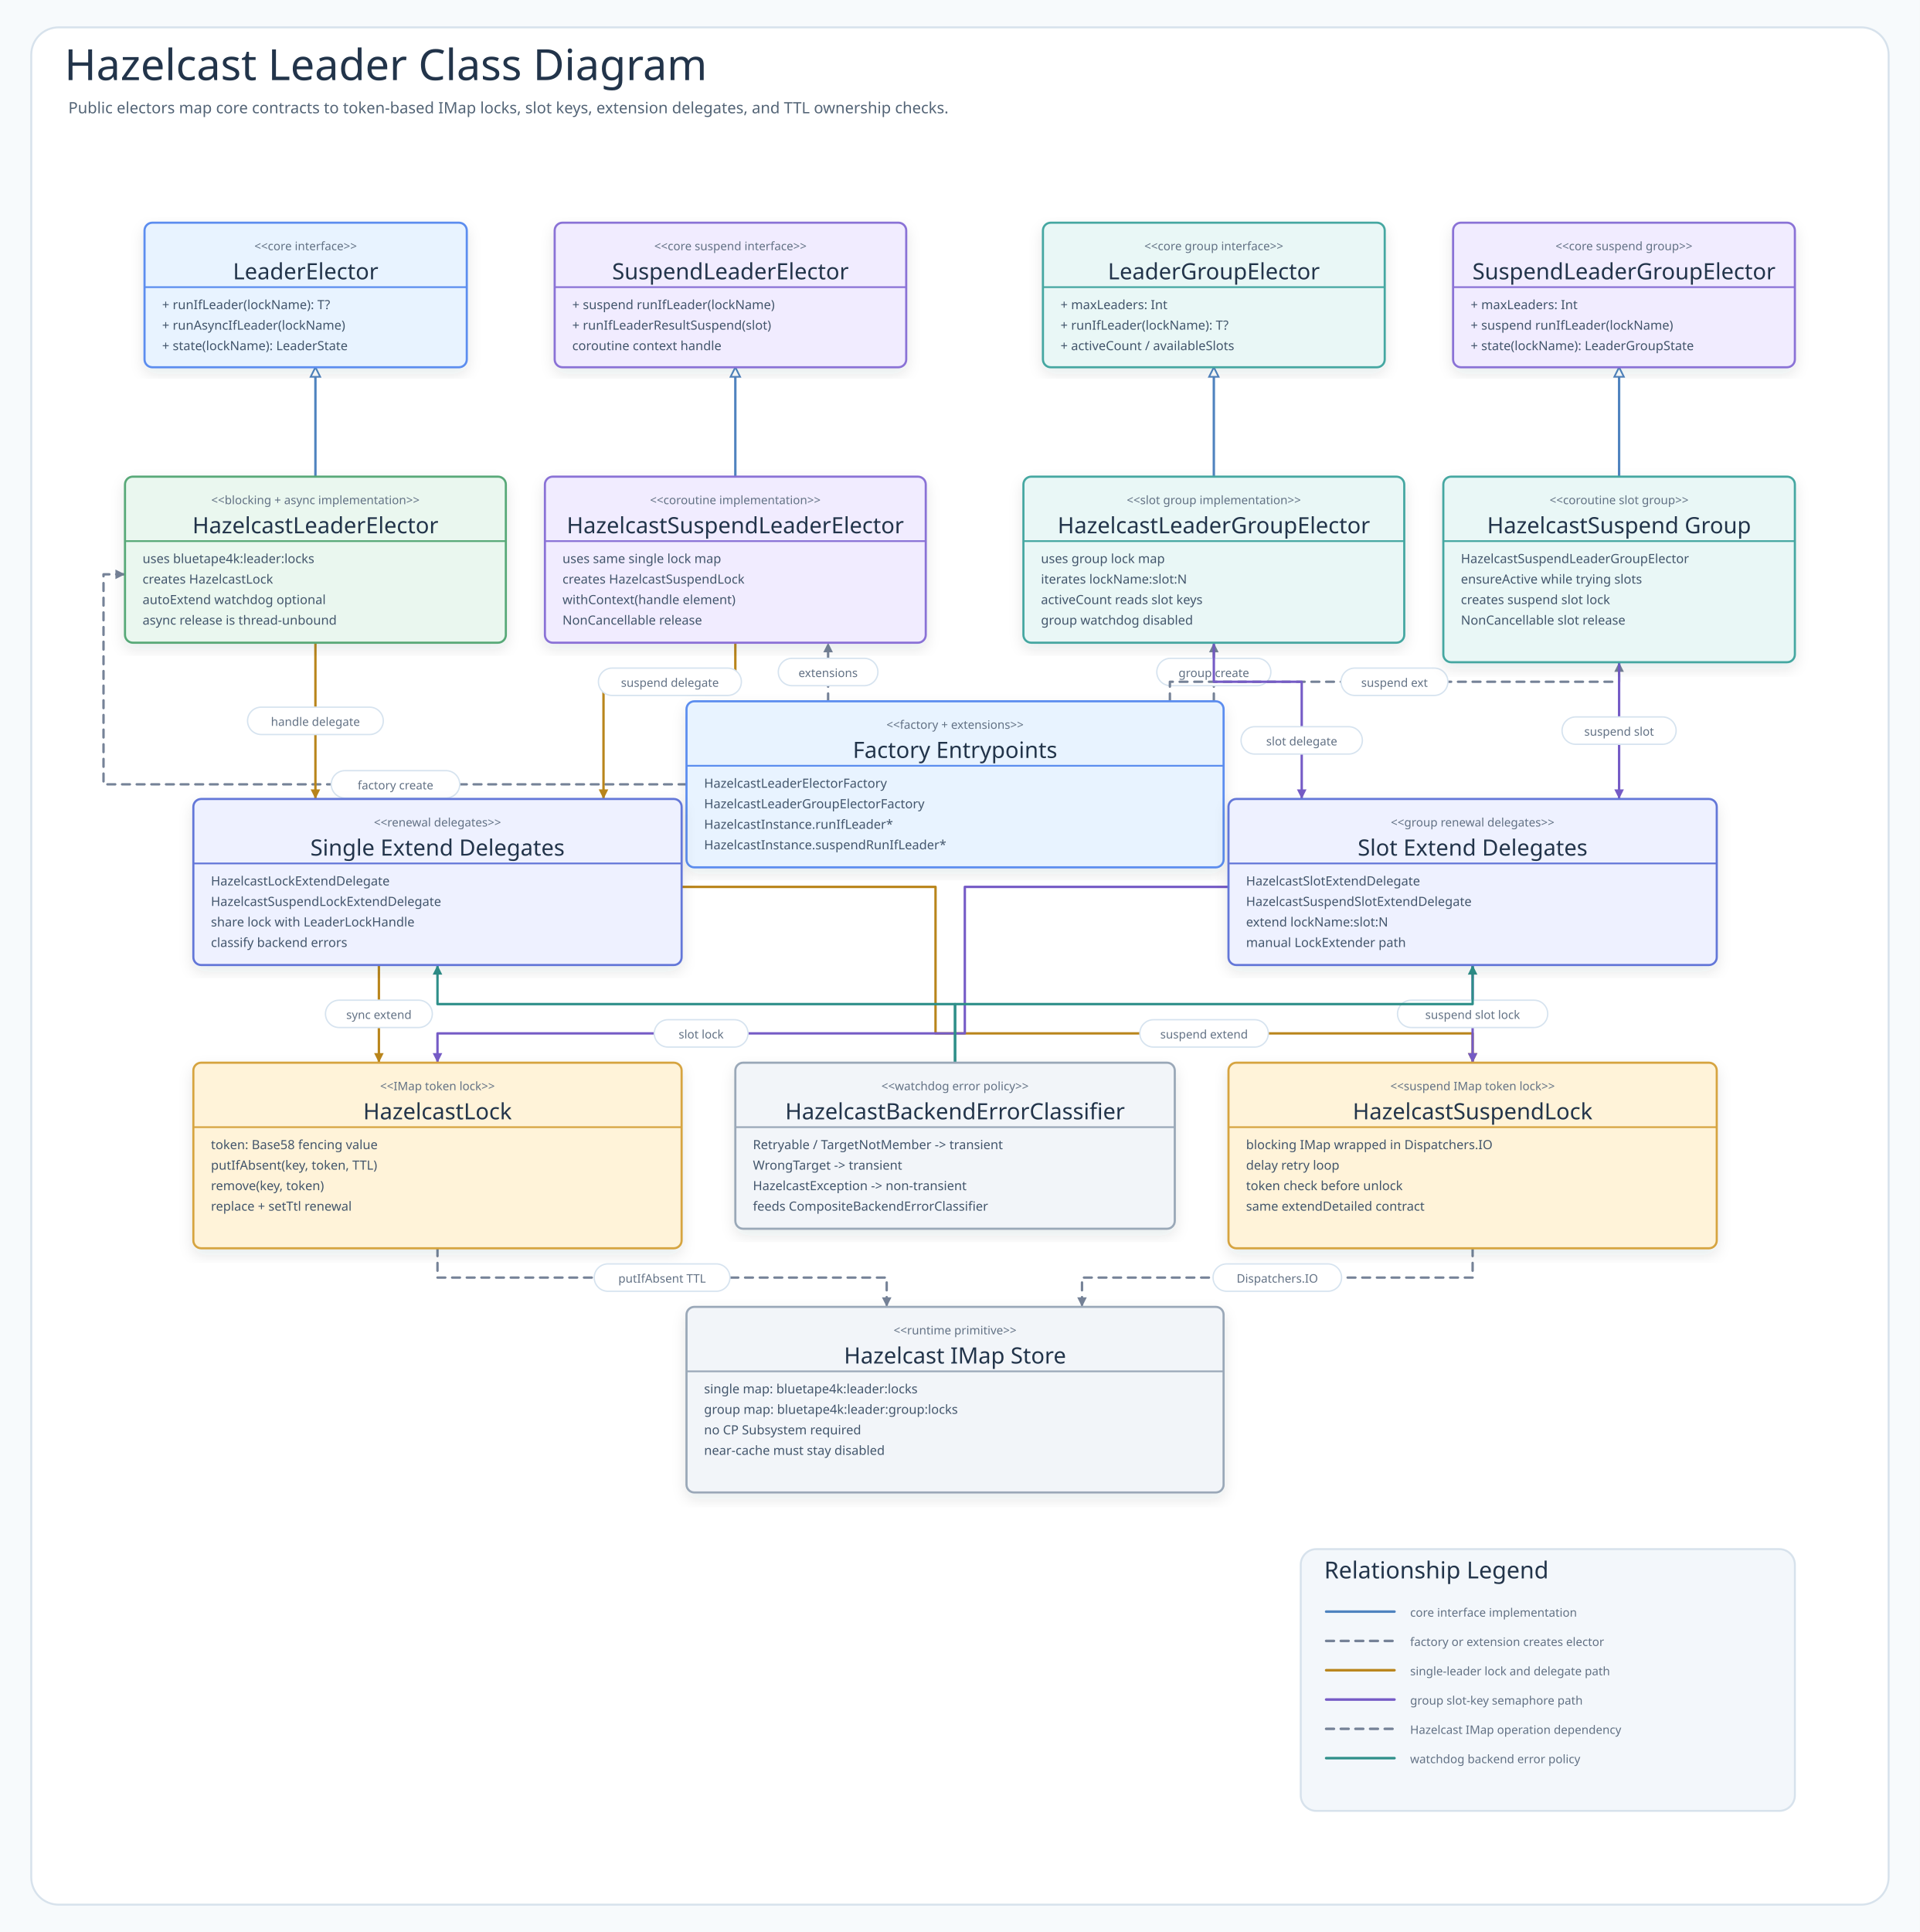
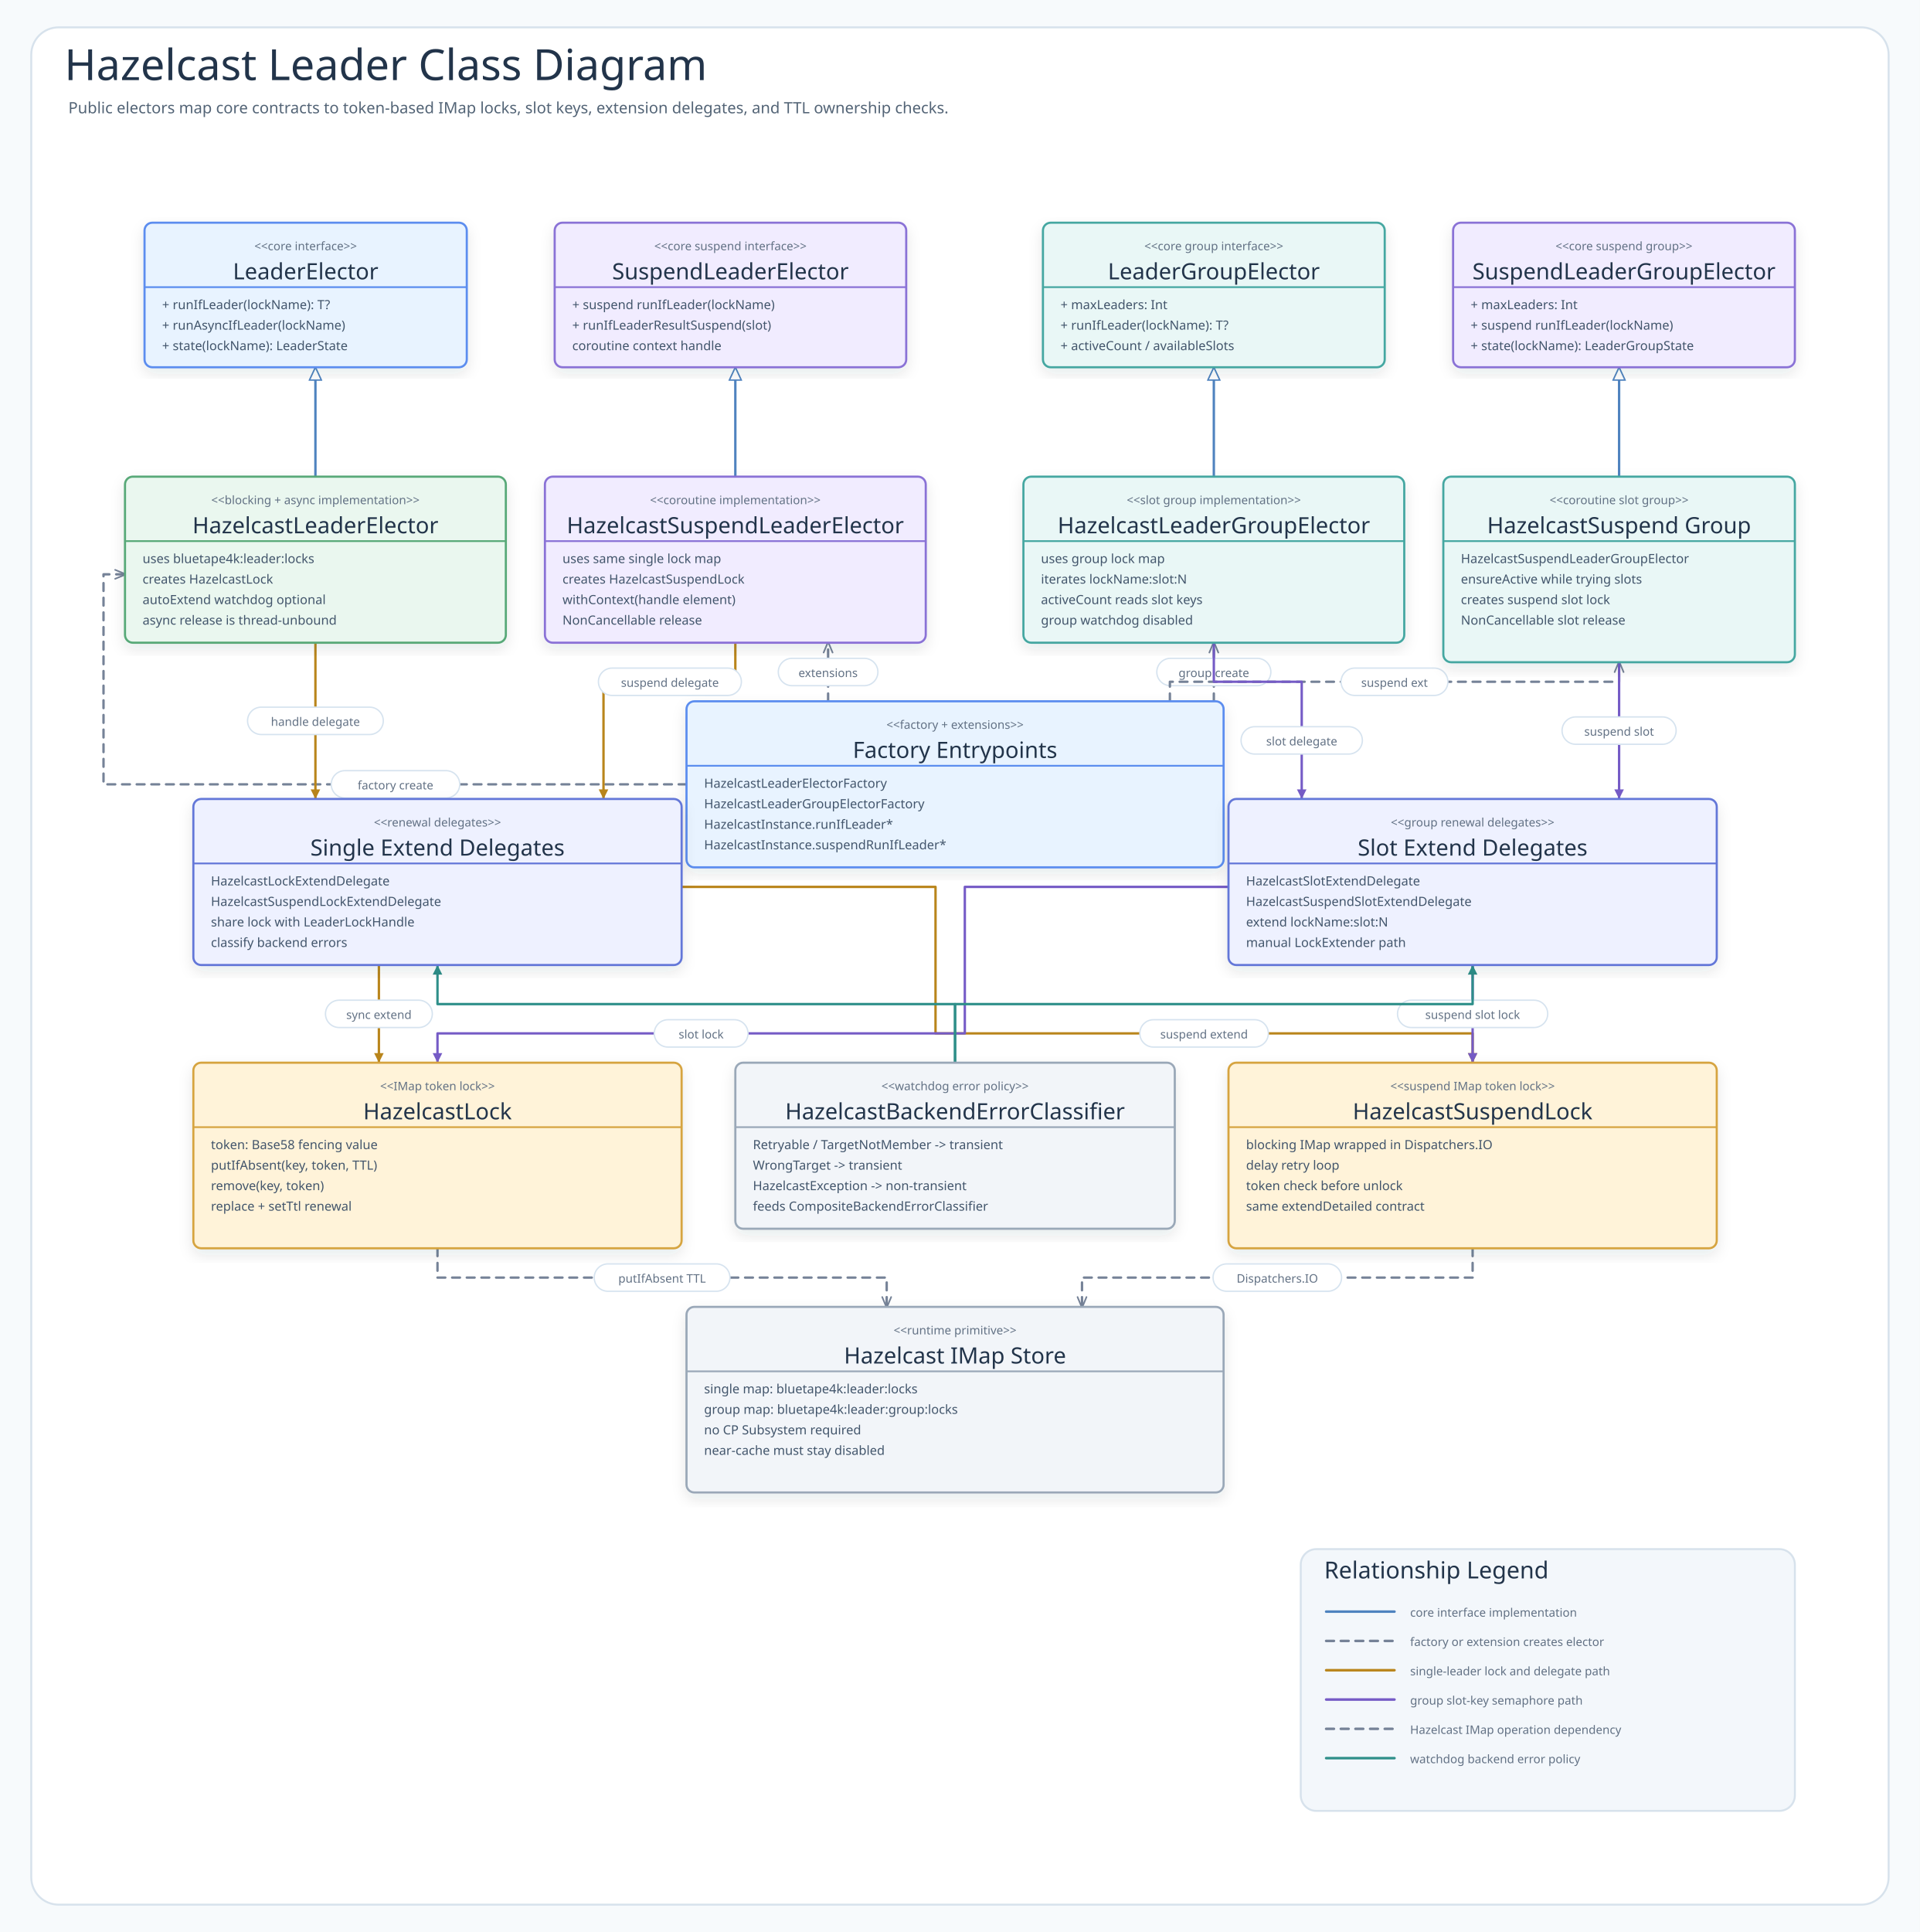
- <svg xmlns="http://www.w3.org/2000/svg" width="1966" height="1978" viewBox="0 0 1966 1978" role="img" aria-labelledby="title desc" data-intent="Help Hazelcast users understand that this module does not use CP Subsystem locks: public blocking, async, virtual-thread-safe, and coroutine electors delegate to token-owned Hazelcast IMap entries; group election simulates maxLeaders with slot keys; extension delegates and watchdog renewal share the same lock reference; and near-cache or too-short leaseTime can break ownership assumptions." data-evidence="kind=class; best-practice=class-diagram-style-v3; rejected-patterns=relationship-heavy-grid,card-penetrating-connector,inheritance-arrow-not-on-parent,undifferentiated-class-route-overlap" data-source-read="leader-hazelcast/README.md; leader-hazelcast/src/main/kotlin/io/bluetape4k/leader/hazelcast/HazelcastLeaderElector.kt; HazelcastLeaderGroupElector.kt; HazelcastSuspendLeaderElector.kt; HazelcastSuspendLeaderGroupElector.kt; HazelcastLeaderElectorFactory.kt; HazelcastLeaderGroupElectorFactory.kt; lock/HazelcastLock.kt; lock/HazelcastSuspendLock.kt; internal/HazelcastLockExtendDelegate.kt; HazelcastSlotExtendDelegate.kt; HazelcastSuspendLockExtendDelegate.kt; HazelcastSuspendSlotExtendDelegate.kt; HazelcastBackendErrorClassifier.kt">
+ <svg xmlns="http://www.w3.org/2000/svg" width="1966" height="1978" viewBox="0 0 1966 1978" role="img" aria-labelledby="title desc">
  <defs>
    <filter id="shadow" x="-8%" y="-8%" width="116%" height="116%">
      <feDropShadow dx="0" dy="6" stdDeviation="7" flood-color="#203040" flood-opacity="0.10" />
    </filter>
    <marker id="arrow-call" markerWidth="5" markerHeight="5" refX="4.5" refY="2.5" orient="auto" markerUnits="strokeWidth">
      <path d="M 0.5 0.5 L 4.5 2.5 L 0.5 4.5 Z" fill="#4F83BF" />
    </marker>
    <marker id="arrow-success" markerWidth="5" markerHeight="5" refX="4.5" refY="2.5" orient="auto" markerUnits="strokeWidth">
      <path d="M 0.5 0.5 L 4.5 2.5 L 0.5 4.5 Z" fill="#3E9868" />
    </marker>
    <marker id="arrow-skip" markerWidth="5" markerHeight="5" refX="4.5" refY="2.5" orient="auto" markerUnits="strokeWidth">
      <path d="M 0.5 0.5 L 4.5 2.5 L 0.5 4.5 Z" fill="#C94D68" />
    </marker>
    <marker id="arrow-contention" markerWidth="5" markerHeight="5" refX="4.5" refY="2.5" orient="auto" markerUnits="strokeWidth">
      <path d="M 0.5 0.5 L 4.5 2.5 L 0.5 4.5 Z" fill="#B9851B" />
    </marker>
    <marker id="arrow-release" markerWidth="5" markerHeight="5" refX="4.5" refY="2.5" orient="auto" markerUnits="strokeWidth">
      <path d="M 0.5 0.5 L 4.5 2.5 L 0.5 4.5 Z" fill="#755BC6" />
    </marker>
    <marker id="arrow-retry" markerWidth="5" markerHeight="5" refX="4.5" refY="2.5" orient="auto" markerUnits="strokeWidth">
      <path d="M 0.5 0.5 L 4.5 2.5 L 0.5 4.5 Z" fill="#4F63C7" />
    </marker>
    <marker id="arrow-dependency" markerWidth="5" markerHeight="5" refX="4.5" refY="2.5" orient="auto" markerUnits="strokeWidth">
      <path d="M 0.5 0.5 L 4.5 2.5 L 0.5 4.5 Z" fill="#2E8F89" />
    </marker>
    <marker id="arrow-metric" markerWidth="5" markerHeight="5" refX="4.5" refY="2.5" orient="auto" markerUnits="strokeWidth">
      <path d="M 0.5 0.5 L 4.5 2.5 L 0.5 4.5 Z" fill="#718A35" />
    </marker>
-     <marker id="arrow-neutral" markerWidth="5" markerHeight="5" refX="4.5" refY="2.5" orient="auto" markerUnits="strokeWidth">
-       <path d="M 0.5 0.5 L 4.5 2.5 L 0.5 4.5 Z" fill="#758297" />
+     <marker id="arrow-neutral" viewBox="0 0 14 12" markerWidth="13" markerHeight="11" refX="12" refY="6" orient="auto" markerUnits="userSpaceOnUse">
+       <path d="M 1 1 L 13 6 L 1 11" fill="none" stroke="#758297" stroke-width="1.8" stroke-linecap="round" stroke-linejoin="round" />
    </marker>
    <style>
      .canvas{fill:#F7FAFC}
      .frame{fill:#FFFFFF;stroke:#D7E2EC;stroke-width:2}
      .title{font-family:"Architects Daughter";font-size:44px;fill:#22344A;font-weight:400}
      .subtitle{font-family:"Comic Mono";font-size:16px;fill:#536476;font-weight:400}
      .band{fill:#F3F7FB;stroke:#D7E2EC;stroke-width:2}
      .bandTitle{font-family:"Architects Daughter";font-size:24px;fill:#22344A;font-weight:400;paint-order:stroke;stroke:#F3F7FB;stroke-width:5px;stroke-linejoin:round}
      .card{filter:url(#shadow);stroke-width:2}
      .cardTitle{font-family:"Architects Daughter";font-size:23px;fill:#22344A;font-weight:400}
      .detail{font-family:"Comic Mono";font-size:13px;fill:#42556B;font-weight:400}
      .small{font-family:"Comic Mono";font-size:12px;fill:#627184;font-weight:400}
      .route{fill:none;stroke-width:2.45;stroke-linejoin:round;stroke-linecap:round}
      .seq{fill:none;stroke-width:3;stroke-linecap:round}
      .seqReturn{fill:none;stroke-width:2.7;stroke-linecap:round;stroke-dasharray:8 7}
      .lifeline{stroke:#A7B4C3;stroke-width:1.8;stroke-dasharray:8 8}
      .pill{fill:#FFFFFF;stroke:#D6E3EF;stroke-width:1.4}
      .branchBox{fill:#FFFFFF;fill-opacity:.42;stroke:#D6A441;stroke-width:1.8;stroke-dasharray:8 8}
    </style>
  </defs>
  <rect class="canvas" width="1966" height="1978" />
  <rect class="frame" x="32" y="28" width="1902" height="1922" rx="28" />
  <text class="title" x="66" y="82">Hazelcast Leader Class Diagram</text>
  <text class="subtitle" x="70" y="116">Public electors map core contracts to token-based IMap locks, slot keys, extension delegates, and TTL ownership checks.</text>
  <defs>
-     <marker id="uml-inherit-hazelcastLeader-leaderContract" markerWidth="5" markerHeight="5" refX="4.5" refY="2.5" orient="auto" markerUnits="strokeWidth">
-       <path d="M 0.5 0.5 L 4.5 2.5 L 0.5 4.5 Z" fill="#FFFFFF" stroke="#4F83BF" stroke-width="0.7" />
+     <marker id="uml-inherit-hazelcastLeader-leaderContract" viewBox="0 0 18 16" markerWidth="16" markerHeight="14" refX="16" refY="8" orient="auto" markerUnits="userSpaceOnUse">
+       <path d="M 1 1 L 16 8 L 1 15 Z" fill="#FFFFFF" stroke="#4F83BF" stroke-width="1.7" />
    </marker>
  </defs>
  <path class="route" data-from="hazelcastLeader" data-to="leaderContract" data-route-kind="inherit" d="M323 488 L323 376" stroke="#4F83BF" marker-end="url(#uml-inherit-hazelcastLeader-leaderContract)" />
  <defs>
-     <marker id="uml-inherit-hazelcastSuspend-suspendContract" markerWidth="5" markerHeight="5" refX="4.5" refY="2.5" orient="auto" markerUnits="strokeWidth">
-       <path d="M 0.5 0.5 L 4.5 2.5 L 0.5 4.5 Z" fill="#FFFFFF" stroke="#4F83BF" stroke-width="0.7" />
+     <marker id="uml-inherit-hazelcastSuspend-suspendContract" viewBox="0 0 18 16" markerWidth="16" markerHeight="14" refX="16" refY="8" orient="auto" markerUnits="userSpaceOnUse">
+       <path d="M 1 1 L 16 8 L 1 15 Z" fill="#FFFFFF" stroke="#4F83BF" stroke-width="1.7" />
    </marker>
  </defs>
  <path class="route" data-from="hazelcastSuspend" data-to="suspendContract" data-route-kind="inherit" d="M753 488 L753 376" stroke="#4F83BF" marker-end="url(#uml-inherit-hazelcastSuspend-suspendContract)" />
  <defs>
-     <marker id="uml-inherit-hazelcastGroup-groupContract" markerWidth="5" markerHeight="5" refX="4.5" refY="2.5" orient="auto" markerUnits="strokeWidth">
-       <path d="M 0.5 0.5 L 4.5 2.5 L 0.5 4.5 Z" fill="#FFFFFF" stroke="#4F83BF" stroke-width="0.7" />
+     <marker id="uml-inherit-hazelcastGroup-groupContract" viewBox="0 0 18 16" markerWidth="16" markerHeight="14" refX="16" refY="8" orient="auto" markerUnits="userSpaceOnUse">
+       <path d="M 1 1 L 16 8 L 1 15 Z" fill="#FFFFFF" stroke="#4F83BF" stroke-width="1.7" />
    </marker>
  </defs>
  <path class="route" data-from="hazelcastGroup" data-to="groupContract" data-route-kind="inherit" d="M1243 488 L1243 376" stroke="#4F83BF" marker-end="url(#uml-inherit-hazelcastGroup-groupContract)" />
  <defs>
-     <marker id="uml-inherit-hazelcastSuspendGroup-suspendGroupContract" markerWidth="5" markerHeight="5" refX="4.5" refY="2.5" orient="auto" markerUnits="strokeWidth">
-       <path d="M 0.5 0.5 L 4.5 2.5 L 0.5 4.5 Z" fill="#FFFFFF" stroke="#4F83BF" stroke-width="0.7" />
+     <marker id="uml-inherit-hazelcastSuspendGroup-suspendGroupContract" viewBox="0 0 18 16" markerWidth="16" markerHeight="14" refX="16" refY="8" orient="auto" markerUnits="userSpaceOnUse">
+       <path d="M 1 1 L 16 8 L 1 15 Z" fill="#FFFFFF" stroke="#4F83BF" stroke-width="1.7" />
    </marker>
  </defs>
  <path class="route" data-from="hazelcastSuspendGroup" data-to="suspendGroupContract" data-route-kind="inherit" d="M1658 488 L1658 376" stroke="#4F83BF" marker-end="url(#uml-inherit-hazelcastSuspendGroup-suspendGroupContract)" />
  <path class="route" data-from="factories" data-to="hazelcastLeader" data-route-kind="dependency" d="M703 803 L106 803 L106 588 L128 588" stroke="#758297" stroke-dasharray="8 7" marker-end="url(#arrow-neutral)" />
  <g>
    <rect class="pill" x="339.2" y="789" width="131.6" height="28" rx="14" />
    <text class="small" x="405" y="804" text-anchor="middle" dominant-baseline="middle" fill="#758297">factory create</text>
  </g>
  <path class="route" data-from="factories" data-to="hazelcastGroup" data-route-kind="dependency" d="M1243 718 L1243 658" stroke="#758297" stroke-dasharray="8 7" marker-end="url(#arrow-neutral)" />
  <g>
    <rect class="pill" x="1184.6" y="674" width="116.8" height="28" rx="14" />
    <text class="small" x="1243" y="689" text-anchor="middle" dominant-baseline="middle" fill="#758297">group create</text>
  </g>
  <path class="route" data-from="factories" data-to="hazelcastSuspend" data-route-kind="dependency" d="M848 718 L848 658" stroke="#758297" stroke-dasharray="8 7" marker-end="url(#arrow-neutral)" />
  <g>
    <rect class="pill" x="797" y="674" width="102" height="28" rx="14" />
    <text class="small" x="848" y="689" text-anchor="middle" dominant-baseline="middle" fill="#758297">extensions</text>
  </g>
  <path class="route" data-from="factories" data-to="hazelcastSuspendGroup" data-route-kind="dependency" d="M1198 718 L1198 698 L1658 698 L1658 678" stroke="#758297" stroke-dasharray="8 7" marker-end="url(#arrow-neutral)" />
  <g>
    <rect class="pill" x="1373.3" y="684" width="109.4" height="28" rx="14" />
    <text class="small" x="1428" y="699" text-anchor="middle" dominant-baseline="middle" fill="#758297">suspend ext</text>
  </g>
  <path class="route" data-from="hazelcastLeader" data-to="singleDelegates" data-route-kind="local" d="M323 658 L323 818" stroke="#B9851B" marker-end="url(#arrow-contention)" />
  <g>
    <rect class="pill" x="253.5" y="724" width="139" height="28" rx="14" />
    <text class="small" x="323" y="739" text-anchor="middle" dominant-baseline="middle" fill="#B9851B">handle delegate</text>
  </g>
  <path class="route" data-from="hazelcastSuspend" data-to="singleDelegates" data-route-kind="local" d="M753 658 L753 698 L618 698 L618 818" stroke="#B9851B" marker-end="url(#arrow-contention)" />
  <g>
    <rect class="pill" x="612.8" y="684" width="146.4" height="28" rx="14" />
    <text class="small" x="686" y="699" text-anchor="middle" dominant-baseline="middle" fill="#B9851B">suspend delegate</text>
  </g>
  <path class="route" data-from="hazelcastGroup" data-to="slotDelegates" data-route-kind="slot" d="M1243 658 L1243 698 L1333 698 L1333 818" stroke="#755BC6" marker-end="url(#arrow-release)" />
  <g>
    <rect class="pill" x="1270.9" y="744" width="124.2" height="28" rx="14" />
    <text class="small" x="1333" y="759" text-anchor="middle" dominant-baseline="middle" fill="#755BC6">slot delegate</text>
  </g>
  <path class="route" data-from="hazelcastSuspendGroup" data-to="slotDelegates" data-route-kind="slot" d="M1658 678 L1658 818" stroke="#755BC6" marker-end="url(#arrow-release)" />
  <g>
    <rect class="pill" x="1599.6" y="734" width="116.8" height="28" rx="14" />
    <text class="small" x="1658" y="749" text-anchor="middle" dominant-baseline="middle" fill="#755BC6">suspend slot</text>
  </g>
  <path class="route" data-from="singleDelegates" data-to="hazelcastLock" data-route-kind="local" d="M388 988 L388 1088" stroke="#B9851B" marker-end="url(#arrow-contention)" />
  <g>
    <rect class="pill" x="333.3" y="1024" width="109.4" height="28" rx="14" />
    <text class="small" x="388" y="1039" text-anchor="middle" dominant-baseline="middle" fill="#B9851B">sync extend</text>
  </g>
  <path class="route" data-from="singleDelegates" data-to="hazelcastSuspendLock" data-route-kind="local" d="M698 908 L958 908 L958 1058 L1508 1058 L1508 1088" stroke="#B9851B" marker-end="url(#arrow-contention)" />
  <g>
    <rect class="pill" x="1167.2" y="1044" width="131.6" height="28" rx="14" />
    <text class="small" x="1233" y="1059" text-anchor="middle" dominant-baseline="middle" fill="#B9851B">suspend extend</text>
  </g>
  <path class="route" data-from="slotDelegates" data-to="hazelcastLock" data-route-kind="slot" d="M1258 908 L988 908 L988 1058 L448 1058 L448 1088" stroke="#755BC6" marker-end="url(#arrow-release)" />
  <g>
    <rect class="pill" x="670" y="1044" width="96" height="28" rx="14" />
    <text class="small" x="718" y="1059" text-anchor="middle" dominant-baseline="middle" fill="#755BC6">slot lock</text>
  </g>
  <path class="route" data-from="slotDelegates" data-to="hazelcastSuspendLock" data-route-kind="slot" d="M1508 988 L1508 1088" stroke="#755BC6" marker-end="url(#arrow-release)" />
  <g>
    <rect class="pill" x="1431.1" y="1024" width="153.8" height="28" rx="14" />
    <text class="small" x="1508" y="1039" text-anchor="middle" dominant-baseline="middle" fill="#755BC6">suspend slot lock</text>
  </g>
  <path class="route" data-from="hazelcastLock" data-to="hazelcastMap" data-route-kind="uses" d="M448 1278 L448 1308 L908 1308 L908 1338" stroke="#758297" stroke-dasharray="8 7" marker-end="url(#arrow-neutral)" />
  <g>
    <rect class="pill" x="608.5" y="1294" width="139" height="28" rx="14" />
    <text class="small" x="678" y="1309" text-anchor="middle" dominant-baseline="middle" fill="#758297">putIfAbsent TTL</text>
  </g>
  <path class="route" data-from="hazelcastSuspendLock" data-to="hazelcastMap" data-route-kind="uses" d="M1508 1278 L1508 1308 L1108 1308 L1108 1338" stroke="#758297" stroke-dasharray="8 7" marker-end="url(#arrow-neutral)" />
  <g>
    <rect class="pill" x="1242.2" y="1294" width="131.6" height="28" rx="14" />
    <text class="small" x="1308" y="1309" text-anchor="middle" dominant-baseline="middle" fill="#758297">Dispatchers.IO</text>
  </g>
  <path class="route" data-from="hazelcastClassifier" data-to="singleDelegates" data-route-kind="event" d="M978 1088 L978 1028 L448 1028 L448 988" stroke="#2E8F89" marker-end="url(#arrow-dependency)" />
  <path class="route" data-from="hazelcastClassifier" data-to="slotDelegates" data-route-kind="event" d="M978 1088 L978 1028 L1508 1028 L1508 988" stroke="#2E8F89" marker-end="url(#arrow-dependency)" />
  <g id="class-leaderContract">
    <rect x="148" y="228" width="330" height="148" rx="8" fill="#E8F3FF" stroke="#5B8DEF" stroke-width="2.2" filter="url(#shadow)" />
    <line x1="148" y1="294" x2="478" y2="294" stroke="#5B8DEF" stroke-width="1.8" />
    <text class="small" x="313" y="252" text-anchor="middle" dominant-baseline="middle">&lt;&lt;core interface&gt;&gt;</text>
    <text class="cardTitle" x="313" y="278" text-anchor="middle" dominant-baseline="middle">LeaderElector</text>
    <text class="detail" x="166" y="312" dominant-baseline="middle">+ runIfLeader(lockName): T?</text>
    <text class="detail" x="166" y="333" dominant-baseline="middle">+ runAsyncIfLeader(lockName)</text>
    <text class="detail" x="166" y="354" dominant-baseline="middle">+ state(lockName): LeaderState</text>
  </g>
  <g id="class-suspendContract">
    <rect x="568" y="228" width="360" height="148" rx="8" fill="#F1ECFF" stroke="#8A72D6" stroke-width="2.2" filter="url(#shadow)" />
    <line x1="568" y1="294" x2="928" y2="294" stroke="#8A72D6" stroke-width="1.8" />
    <text class="small" x="748" y="252" text-anchor="middle" dominant-baseline="middle">&lt;&lt;core suspend interface&gt;&gt;</text>
    <text class="cardTitle" x="748" y="278" text-anchor="middle" dominant-baseline="middle">SuspendLeaderElector</text>
    <text class="detail" x="586" y="312" dominant-baseline="middle">+ suspend runIfLeader(lockName)</text>
    <text class="detail" x="586" y="333" dominant-baseline="middle">+ runIfLeaderResultSuspend(slot)</text>
    <text class="detail" x="586" y="354" dominant-baseline="middle">coroutine context handle</text>
  </g>
  <g id="class-groupContract">
    <rect x="1068" y="228" width="350" height="148" rx="8" fill="#E9F7F6" stroke="#45A7A1" stroke-width="2.2" filter="url(#shadow)" />
    <line x1="1068" y1="294" x2="1418" y2="294" stroke="#45A7A1" stroke-width="1.8" />
    <text class="small" x="1243" y="252" text-anchor="middle" dominant-baseline="middle">&lt;&lt;core group interface&gt;&gt;</text>
    <text class="cardTitle" x="1243" y="278" text-anchor="middle" dominant-baseline="middle">LeaderGroupElector</text>
    <text class="detail" x="1086" y="312" dominant-baseline="middle">+ maxLeaders: Int</text>
    <text class="detail" x="1086" y="333" dominant-baseline="middle">+ runIfLeader(lockName): T?</text>
    <text class="detail" x="1086" y="354" dominant-baseline="middle">+ activeCount / availableSlots</text>
  </g>
  <g id="class-suspendGroupContract">
    <rect x="1488" y="228" width="350" height="148" rx="8" fill="#F1ECFF" stroke="#8A72D6" stroke-width="2.2" filter="url(#shadow)" />
    <line x1="1488" y1="294" x2="1838" y2="294" stroke="#8A72D6" stroke-width="1.8" />
    <text class="small" x="1663" y="252" text-anchor="middle" dominant-baseline="middle">&lt;&lt;core suspend group&gt;&gt;</text>
    <text class="cardTitle" x="1663" y="278" text-anchor="middle" dominant-baseline="middle">SuspendLeaderGroupElector</text>
    <text class="detail" x="1506" y="312" dominant-baseline="middle">+ maxLeaders: Int</text>
    <text class="detail" x="1506" y="333" dominant-baseline="middle">+ suspend runIfLeader(lockName)</text>
    <text class="detail" x="1506" y="354" dominant-baseline="middle">+ state(lockName): LeaderGroupState</text>
  </g>
  <g id="class-hazelcastLeader">
    <rect x="128" y="488" width="390" height="170" rx="8" fill="#EAF7EF" stroke="#58A978" stroke-width="2.2" filter="url(#shadow)" />
    <line x1="128" y1="554" x2="518" y2="554" stroke="#58A978" stroke-width="1.8" />
    <text class="small" x="323" y="512" text-anchor="middle" dominant-baseline="middle">&lt;&lt;blocking + async implementation&gt;&gt;</text>
    <text class="cardTitle" x="323" y="538" text-anchor="middle" dominant-baseline="middle">HazelcastLeaderElector</text>
    <text class="detail" x="146" y="572" dominant-baseline="middle">uses bluetape4k:leader:locks</text>
    <text class="detail" x="146" y="593" dominant-baseline="middle">creates HazelcastLock</text>
    <text class="detail" x="146" y="614" dominant-baseline="middle">autoExtend watchdog optional</text>
    <text class="detail" x="146" y="635" dominant-baseline="middle">async release is thread-unbound</text>
  </g>
  <g id="class-hazelcastSuspend">
    <rect x="558" y="488" width="390" height="170" rx="8" fill="#F1ECFF" stroke="#8A72D6" stroke-width="2.2" filter="url(#shadow)" />
    <line x1="558" y1="554" x2="948" y2="554" stroke="#8A72D6" stroke-width="1.8" />
    <text class="small" x="753" y="512" text-anchor="middle" dominant-baseline="middle">&lt;&lt;coroutine implementation&gt;&gt;</text>
    <text class="cardTitle" x="753" y="538" text-anchor="middle" dominant-baseline="middle">HazelcastSuspendLeaderElector</text>
    <text class="detail" x="576" y="572" dominant-baseline="middle">uses same single lock map</text>
    <text class="detail" x="576" y="593" dominant-baseline="middle">creates HazelcastSuspendLock</text>
    <text class="detail" x="576" y="614" dominant-baseline="middle">withContext(handle element)</text>
    <text class="detail" x="576" y="635" dominant-baseline="middle">NonCancellable release</text>
  </g>
  <g id="class-hazelcastGroup">
    <rect x="1048" y="488" width="390" height="170" rx="8" fill="#E9F7F6" stroke="#45A7A1" stroke-width="2.2" filter="url(#shadow)" />
    <line x1="1048" y1="554" x2="1438" y2="554" stroke="#45A7A1" stroke-width="1.8" />
    <text class="small" x="1243" y="512" text-anchor="middle" dominant-baseline="middle">&lt;&lt;slot group implementation&gt;&gt;</text>
    <text class="cardTitle" x="1243" y="538" text-anchor="middle" dominant-baseline="middle">HazelcastLeaderGroupElector</text>
    <text class="detail" x="1066" y="572" dominant-baseline="middle">uses group lock map</text>
    <text class="detail" x="1066" y="593" dominant-baseline="middle">iterates lockName:slot:N</text>
    <text class="detail" x="1066" y="614" dominant-baseline="middle">activeCount reads slot keys</text>
    <text class="detail" x="1066" y="635" dominant-baseline="middle">group watchdog disabled</text>
  </g>
  <g id="class-hazelcastSuspendGroup">
    <rect x="1478" y="488" width="360" height="190" rx="8" fill="#E9F7F6" stroke="#45A7A1" stroke-width="2.2" filter="url(#shadow)" />
    <line x1="1478" y1="554" x2="1838" y2="554" stroke="#45A7A1" stroke-width="1.8" />
    <text class="small" x="1658" y="512" text-anchor="middle" dominant-baseline="middle">&lt;&lt;coroutine slot group&gt;&gt;</text>
    <text class="cardTitle" x="1658" y="538" text-anchor="middle" dominant-baseline="middle">HazelcastSuspend Group</text>
    <text class="detail" x="1496" y="572" dominant-baseline="middle">HazelcastSuspendLeaderGroupElector</text>
    <text class="detail" x="1496" y="593" dominant-baseline="middle">ensureActive while trying slots</text>
    <text class="detail" x="1496" y="614" dominant-baseline="middle">creates suspend slot lock</text>
    <text class="detail" x="1496" y="635" dominant-baseline="middle">NonCancellable slot release</text>
  </g>
  <g id="class-factories">
    <rect x="703" y="718" width="550" height="170" rx="8" fill="#E8F3FF" stroke="#5B8DEF" stroke-width="2.2" filter="url(#shadow)" />
    <line x1="703" y1="784" x2="1253" y2="784" stroke="#5B8DEF" stroke-width="1.8" />
    <text class="small" x="978" y="742" text-anchor="middle" dominant-baseline="middle">&lt;&lt;factory + extensions&gt;&gt;</text>
    <text class="cardTitle" x="978" y="768" text-anchor="middle" dominant-baseline="middle">Factory Entrypoints</text>
    <text class="detail" x="721" y="802" dominant-baseline="middle">HazelcastLeaderElectorFactory</text>
    <text class="detail" x="721" y="823" dominant-baseline="middle">HazelcastLeaderGroupElectorFactory</text>
    <text class="detail" x="721" y="844" dominant-baseline="middle">HazelcastInstance.runIfLeader*</text>
    <text class="detail" x="721" y="865" dominant-baseline="middle">HazelcastInstance.suspendRunIfLeader*</text>
  </g>
  <g id="class-singleDelegates">
    <rect x="198" y="818" width="500" height="170" rx="8" fill="#EEF1FF" stroke="#6477D8" stroke-width="2.2" filter="url(#shadow)" />
    <line x1="198" y1="884" x2="698" y2="884" stroke="#6477D8" stroke-width="1.8" />
    <text class="small" x="448" y="842" text-anchor="middle" dominant-baseline="middle">&lt;&lt;renewal delegates&gt;&gt;</text>
    <text class="cardTitle" x="448" y="868" text-anchor="middle" dominant-baseline="middle">Single Extend Delegates</text>
    <text class="detail" x="216" y="902" dominant-baseline="middle">HazelcastLockExtendDelegate</text>
    <text class="detail" x="216" y="923" dominant-baseline="middle">HazelcastSuspendLockExtendDelegate</text>
    <text class="detail" x="216" y="944" dominant-baseline="middle">share lock with LeaderLockHandle</text>
    <text class="detail" x="216" y="965" dominant-baseline="middle">classify backend errors</text>
  </g>
  <g id="class-slotDelegates">
    <rect x="1258" y="818" width="500" height="170" rx="8" fill="#EEF1FF" stroke="#6477D8" stroke-width="2.2" filter="url(#shadow)" />
    <line x1="1258" y1="884" x2="1758" y2="884" stroke="#6477D8" stroke-width="1.8" />
    <text class="small" x="1508" y="842" text-anchor="middle" dominant-baseline="middle">&lt;&lt;group renewal delegates&gt;&gt;</text>
    <text class="cardTitle" x="1508" y="868" text-anchor="middle" dominant-baseline="middle">Slot Extend Delegates</text>
    <text class="detail" x="1276" y="902" dominant-baseline="middle">HazelcastSlotExtendDelegate</text>
    <text class="detail" x="1276" y="923" dominant-baseline="middle">HazelcastSuspendSlotExtendDelegate</text>
    <text class="detail" x="1276" y="944" dominant-baseline="middle">extend lockName:slot:N</text>
    <text class="detail" x="1276" y="965" dominant-baseline="middle">manual LockExtender path</text>
  </g>
  <g id="class-hazelcastLock">
    <rect x="198" y="1088" width="500" height="190" rx="8" fill="#FFF3D9" stroke="#D6A441" stroke-width="2.2" filter="url(#shadow)" />
    <line x1="198" y1="1154" x2="698" y2="1154" stroke="#D6A441" stroke-width="1.8" />
    <text class="small" x="448" y="1112" text-anchor="middle" dominant-baseline="middle">&lt;&lt;IMap token lock&gt;&gt;</text>
    <text class="cardTitle" x="448" y="1138" text-anchor="middle" dominant-baseline="middle">HazelcastLock</text>
    <text class="detail" x="216" y="1172" dominant-baseline="middle">token: Base58 fencing value</text>
    <text class="detail" x="216" y="1193" dominant-baseline="middle">putIfAbsent(key, token, TTL)</text>
    <text class="detail" x="216" y="1214" dominant-baseline="middle">remove(key, token)</text>
    <text class="detail" x="216" y="1235" dominant-baseline="middle">replace + setTtl renewal</text>
  </g>
  <g id="class-hazelcastSuspendLock">
    <rect x="1258" y="1088" width="500" height="190" rx="8" fill="#FFF3D9" stroke="#D6A441" stroke-width="2.2" filter="url(#shadow)" />
    <line x1="1258" y1="1154" x2="1758" y2="1154" stroke="#D6A441" stroke-width="1.8" />
    <text class="small" x="1508" y="1112" text-anchor="middle" dominant-baseline="middle">&lt;&lt;suspend IMap token lock&gt;&gt;</text>
    <text class="cardTitle" x="1508" y="1138" text-anchor="middle" dominant-baseline="middle">HazelcastSuspendLock</text>
    <text class="detail" x="1276" y="1172" dominant-baseline="middle">blocking IMap wrapped in Dispatchers.IO</text>
    <text class="detail" x="1276" y="1193" dominant-baseline="middle">delay retry loop</text>
    <text class="detail" x="1276" y="1214" dominant-baseline="middle">token check before unlock</text>
    <text class="detail" x="1276" y="1235" dominant-baseline="middle">same extendDetailed contract</text>
  </g>
  <g id="class-hazelcastMap">
    <rect x="703" y="1338" width="550" height="190" rx="8" fill="#F2F5F9" stroke="#9AA8B8" stroke-width="2.2" filter="url(#shadow)" />
    <line x1="703" y1="1404" x2="1253" y2="1404" stroke="#9AA8B8" stroke-width="1.8" />
    <text class="small" x="978" y="1362" text-anchor="middle" dominant-baseline="middle">&lt;&lt;runtime primitive&gt;&gt;</text>
    <text class="cardTitle" x="978" y="1388" text-anchor="middle" dominant-baseline="middle">Hazelcast IMap Store</text>
    <text class="detail" x="721" y="1422" dominant-baseline="middle">single map: bluetape4k:leader:locks</text>
    <text class="detail" x="721" y="1443" dominant-baseline="middle">group map: bluetape4k:leader:group:locks</text>
    <text class="detail" x="721" y="1464" dominant-baseline="middle">no CP Subsystem required</text>
    <text class="detail" x="721" y="1485" dominant-baseline="middle">near-cache must stay disabled</text>
  </g>
  <g id="class-hazelcastClassifier">
    <rect x="753" y="1088" width="450" height="170" rx="8" fill="#F2F5F9" stroke="#9AA8B8" stroke-width="2.2" filter="url(#shadow)" />
    <line x1="753" y1="1154" x2="1203" y2="1154" stroke="#9AA8B8" stroke-width="1.8" />
    <text class="small" x="978" y="1112" text-anchor="middle" dominant-baseline="middle">&lt;&lt;watchdog error policy&gt;&gt;</text>
    <text class="cardTitle" x="978" y="1138" text-anchor="middle" dominant-baseline="middle">HazelcastBackendErrorClassifier</text>
    <text class="detail" x="771" y="1172" dominant-baseline="middle">Retryable / TargetNotMember -&gt; transient</text>
    <text class="detail" x="771" y="1193" dominant-baseline="middle">WrongTarget -&gt; transient</text>
    <text class="detail" x="771" y="1214" dominant-baseline="middle">HazelcastException -&gt; non-transient</text>
    <text class="detail" x="771" y="1235" dominant-baseline="middle">feeds CompositeBackendErrorClassifier</text>
  </g>
  <g>
    <rect class="band" x="1332" y="1586" width="506" height="268" rx="16" />
    <text class="bandTitle" x="1356" y="1616">Relationship Legend</text>
    <g>
      <line x1="1358" y1="1650" x2="1428" y2="1650" stroke="#4F83BF" stroke-width="2.6" stroke-linecap="round" />
      <text class="small" x="1444" y="1651" dominant-baseline="middle">core interface implementation</text>
    </g>
    <g>
      <line x1="1358" y1="1680" x2="1428" y2="1680" stroke="#758297" stroke-width="2.6" stroke-linecap="round" stroke-dasharray="8 7" />
      <text class="small" x="1444" y="1681" dominant-baseline="middle">factory or extension creates elector</text>
    </g>
    <g>
      <line x1="1358" y1="1710" x2="1428" y2="1710" stroke="#B9851B" stroke-width="2.6" stroke-linecap="round" />
      <text class="small" x="1444" y="1711" dominant-baseline="middle">single-leader lock and delegate path</text>
    </g>
    <g>
      <line x1="1358" y1="1740" x2="1428" y2="1740" stroke="#755BC6" stroke-width="2.6" stroke-linecap="round" />
      <text class="small" x="1444" y="1741" dominant-baseline="middle">group slot-key semaphore path</text>
    </g>
    <g>
      <line x1="1358" y1="1770" x2="1428" y2="1770" stroke="#758297" stroke-width="2.6" stroke-linecap="round" stroke-dasharray="8 7" />
      <text class="small" x="1444" y="1771" dominant-baseline="middle">Hazelcast IMap operation dependency</text>
    </g>
    <g>
      <line x1="1358" y1="1800" x2="1428" y2="1800" stroke="#2E8F89" stroke-width="2.6" stroke-linecap="round" />
      <text class="small" x="1444" y="1801" dominant-baseline="middle">watchdog backend error policy</text>
    </g>
  </g>
</svg>
